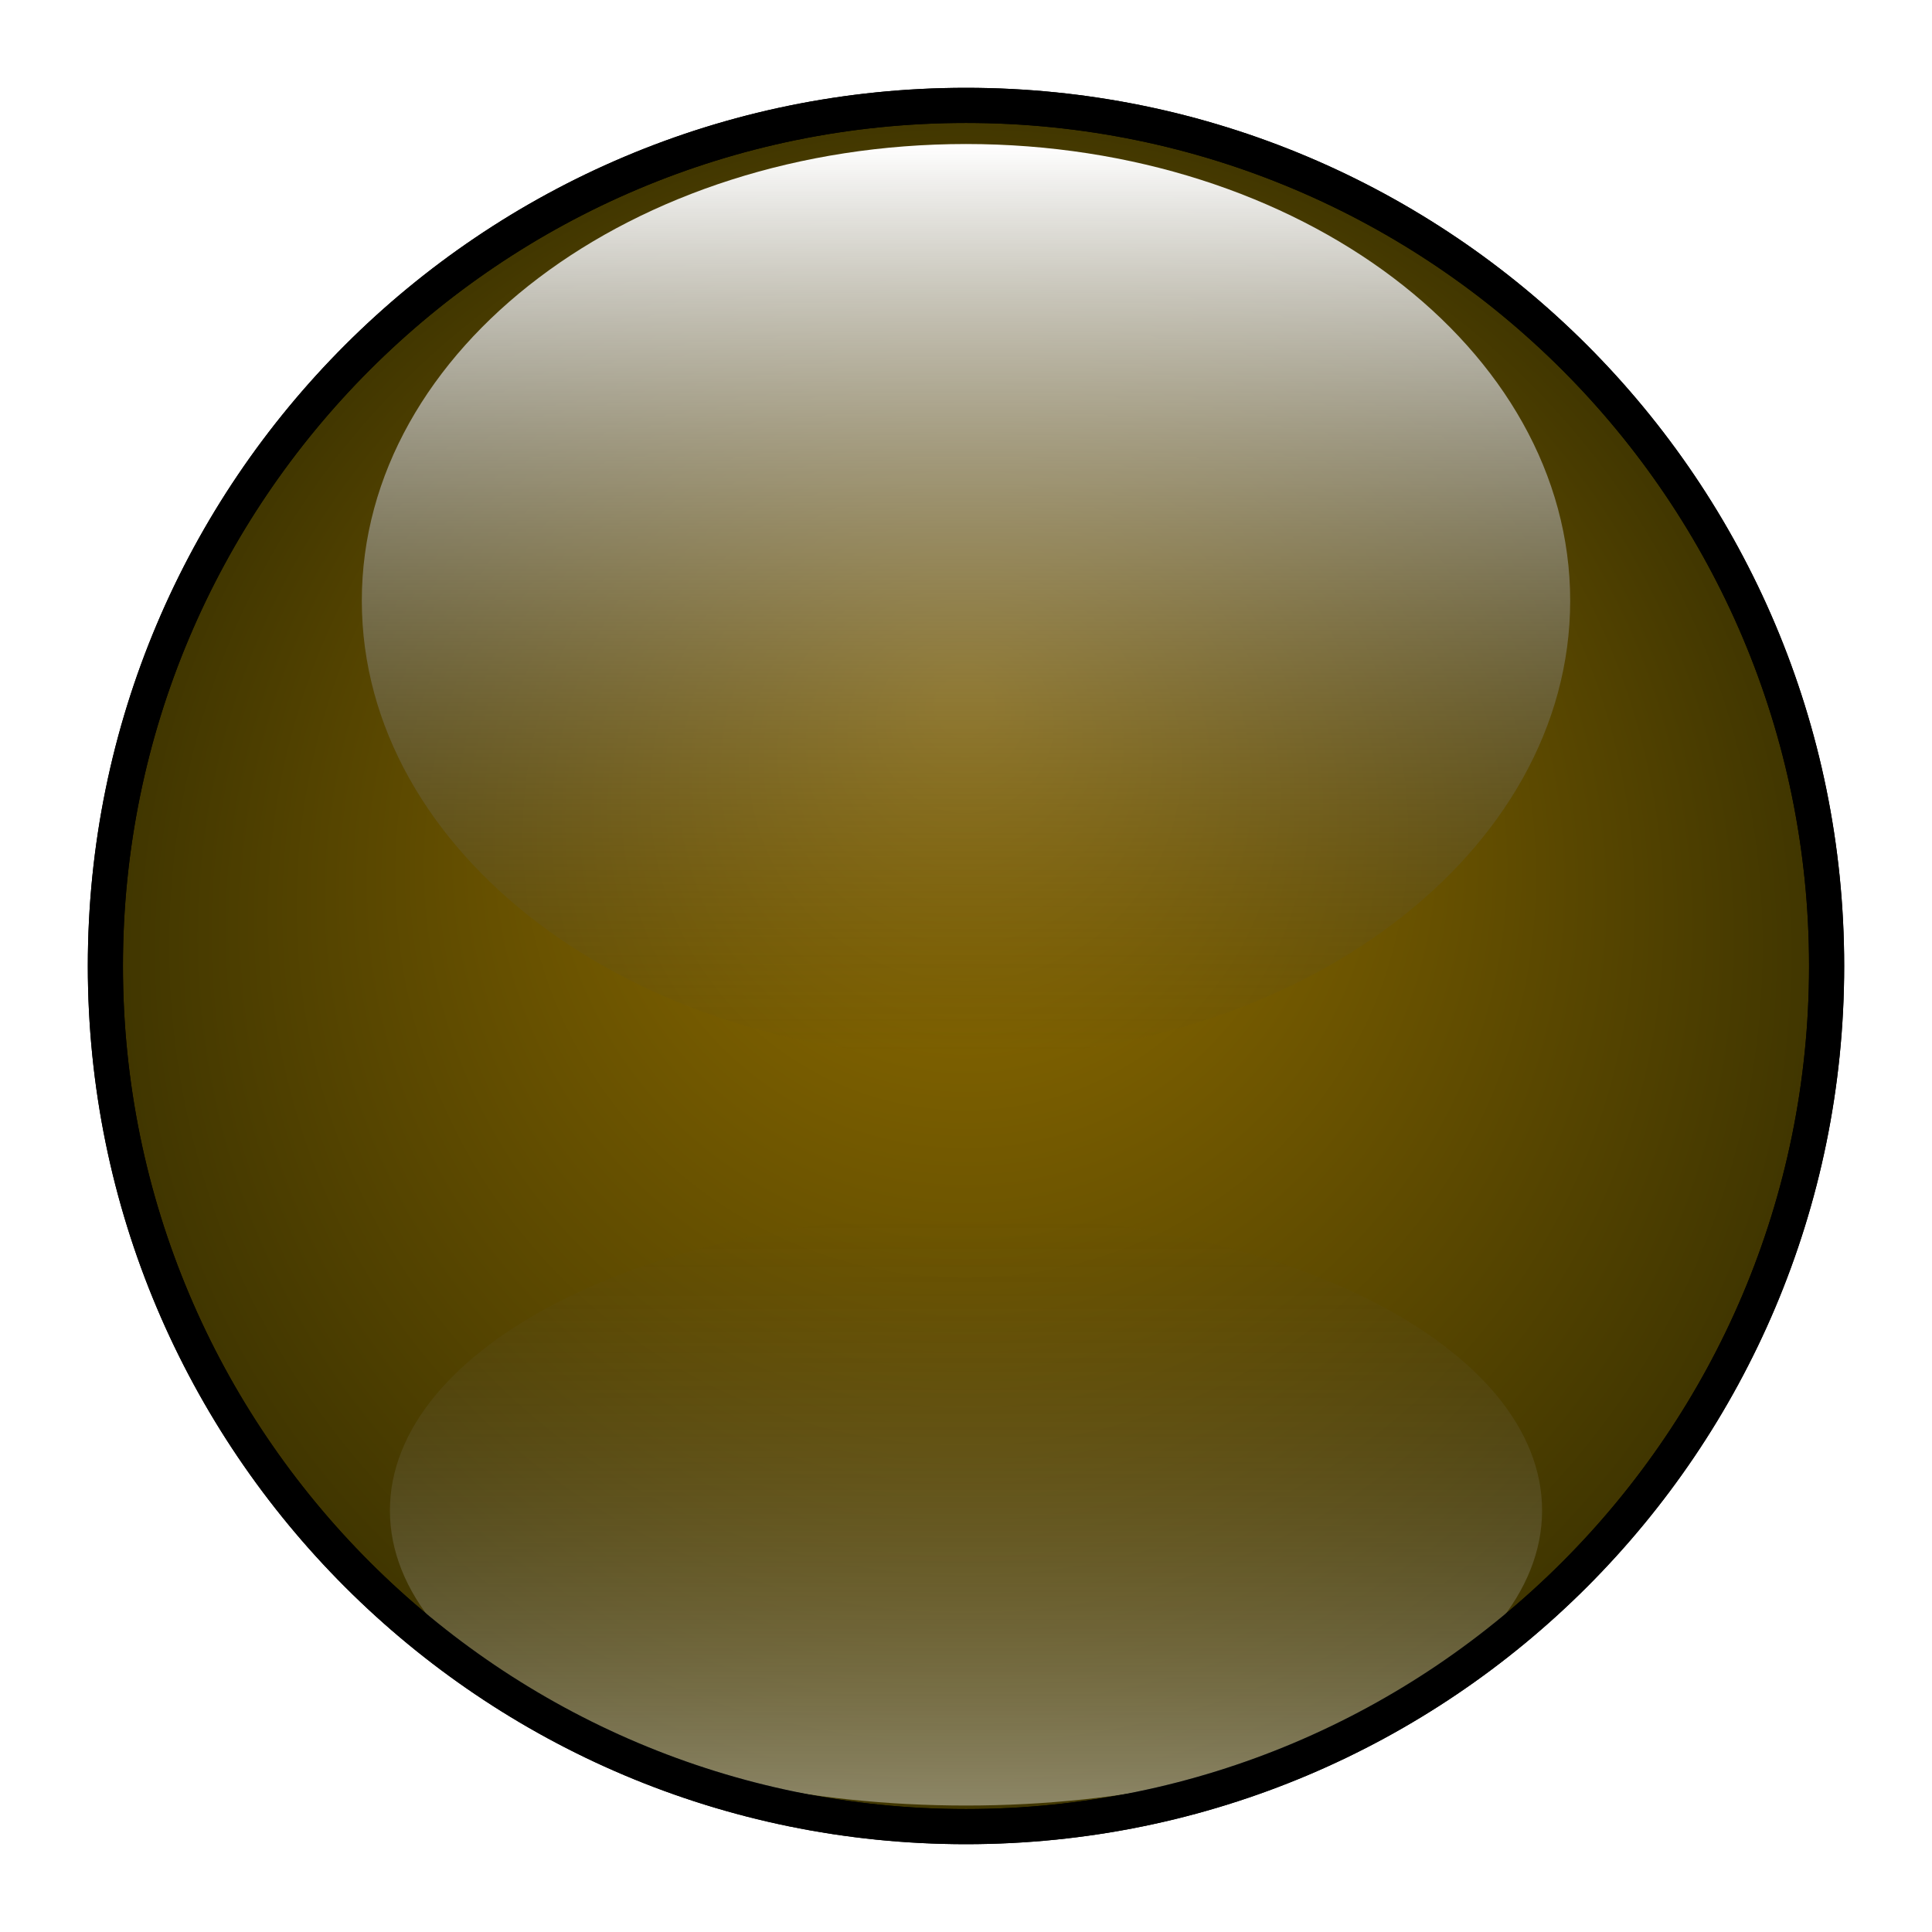
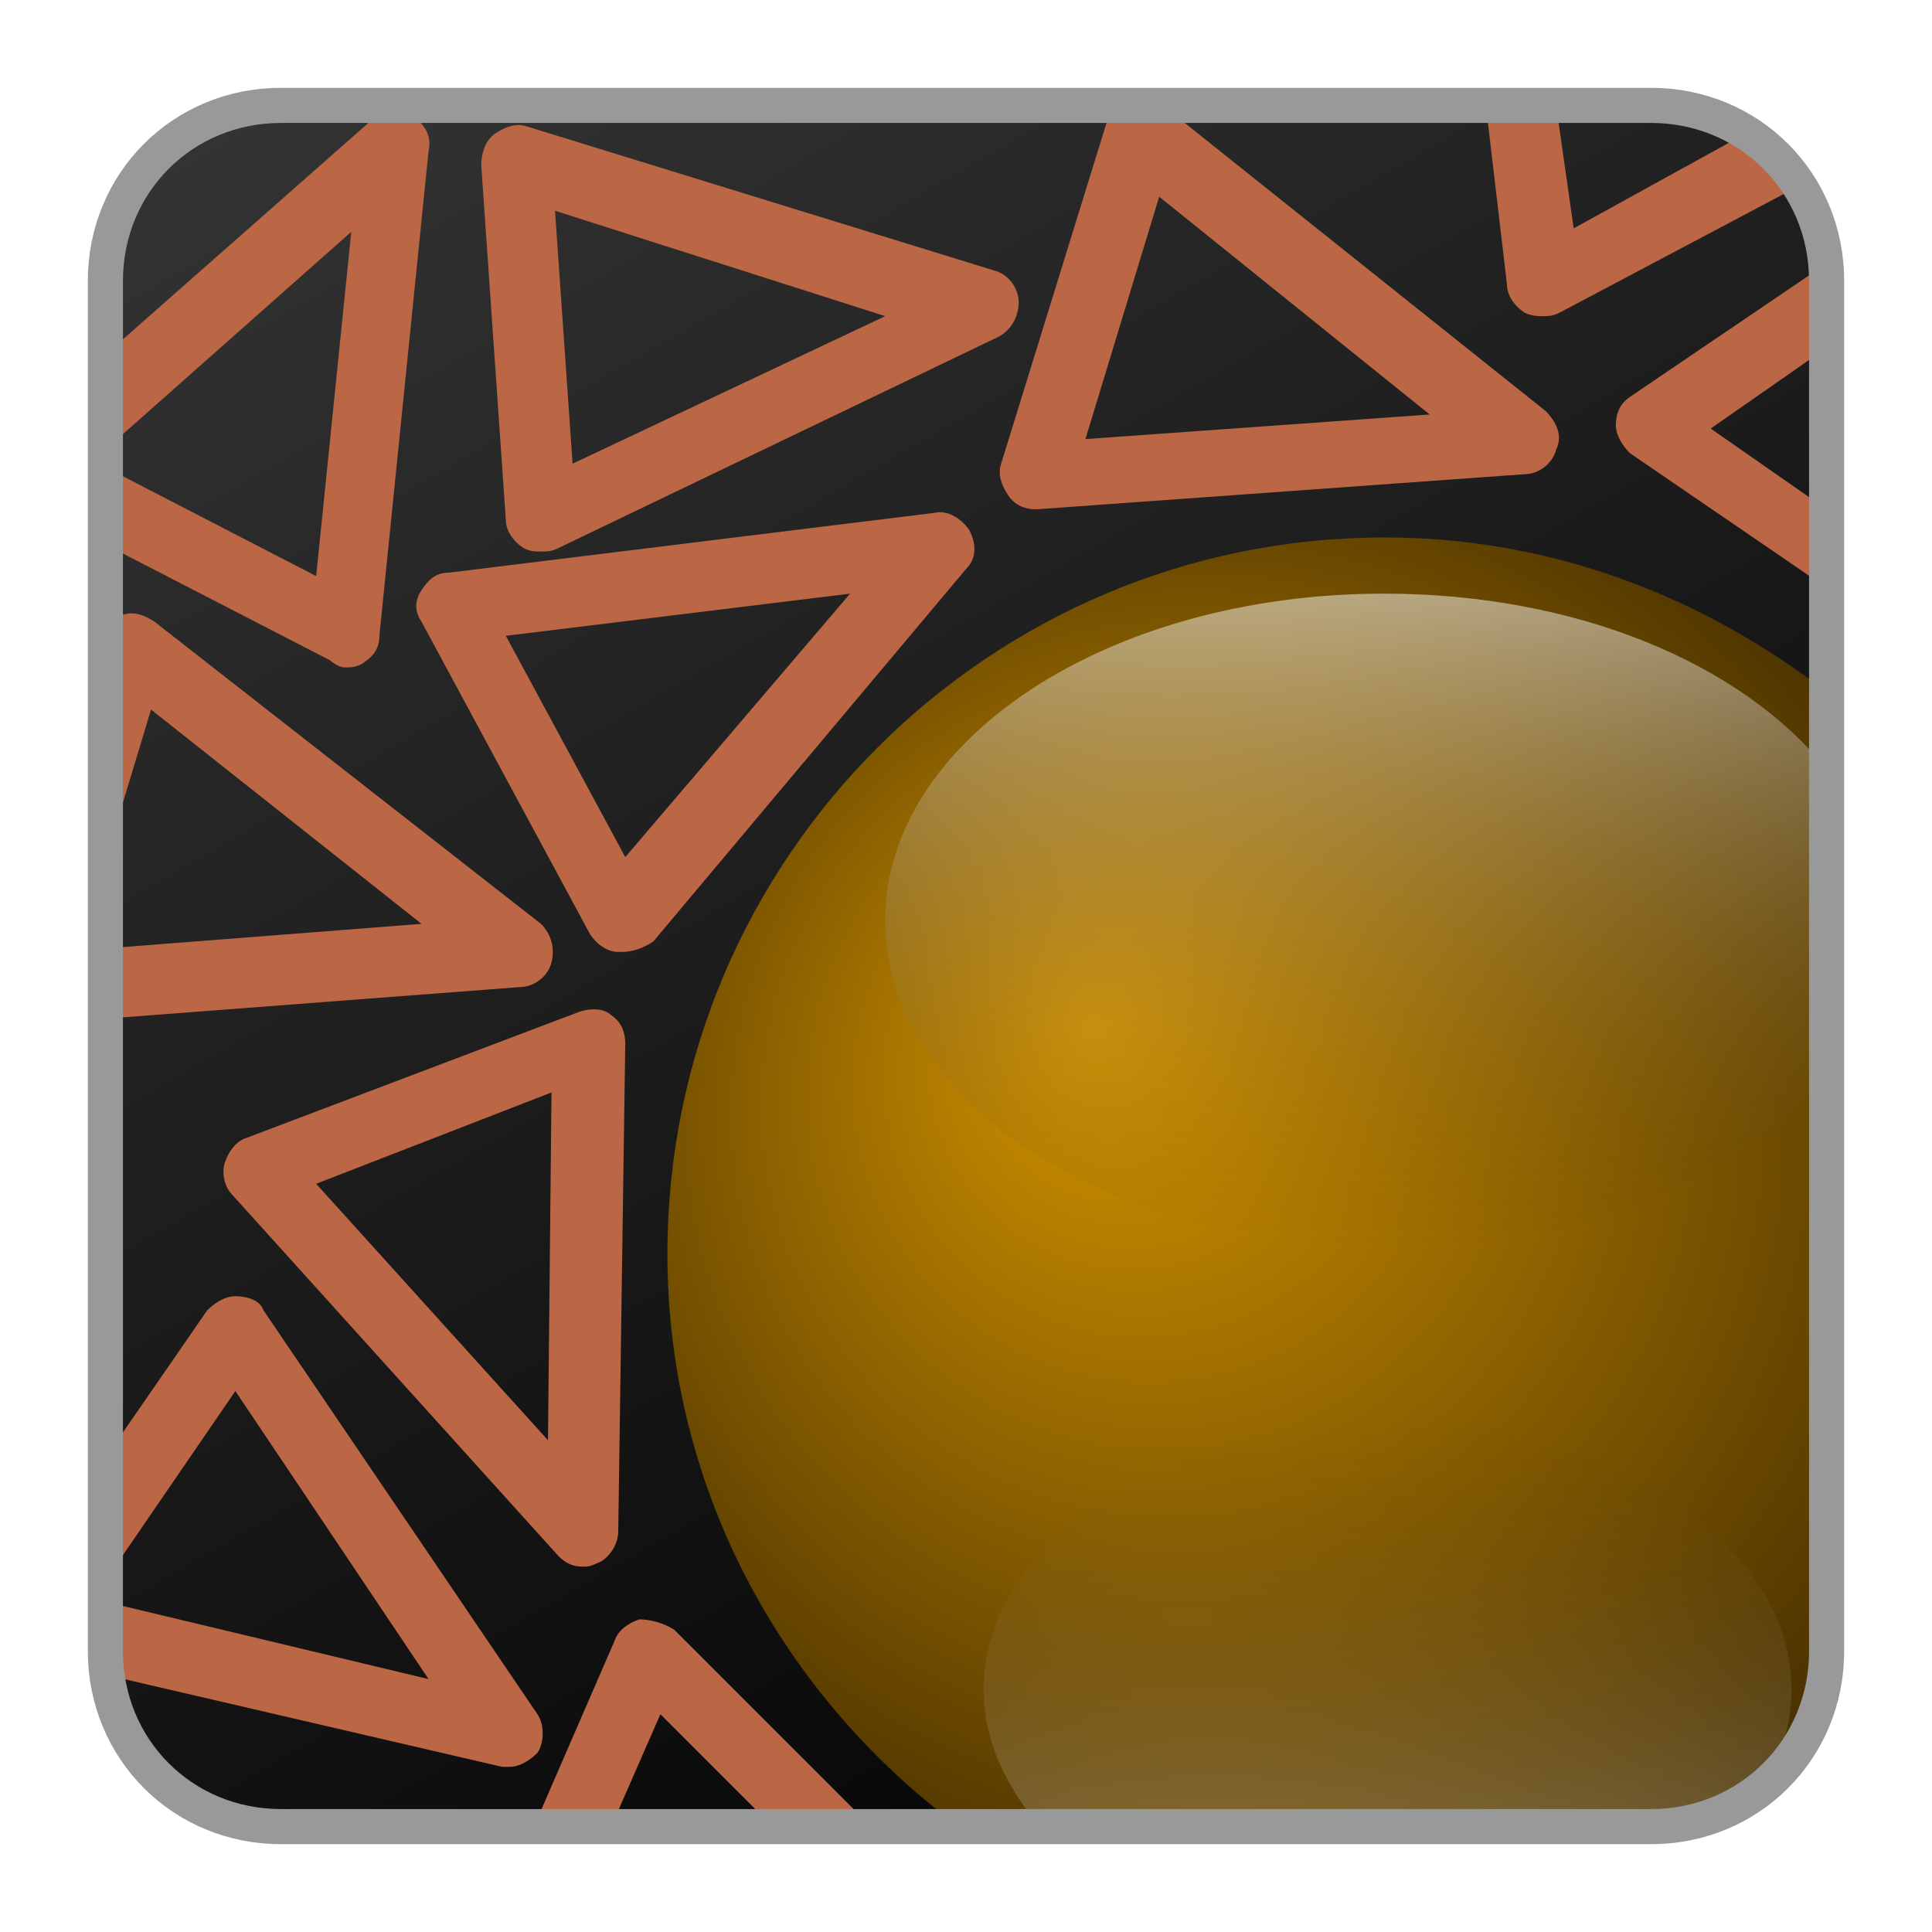
<svg xmlns="http://www.w3.org/2000/svg" viewBox="0 0 55 55">
  <style type="text/css">
- 		.st0{fill:url(#SVGID_1_);stroke:#000000;stroke-miterlimit:10;}
- 		.st1{fill:url(#SVGID_2_);}
- 		.st2{fill:url(#SVGID_3_);}
- 		.st3{fill:none;stroke:#000000;stroke-miterlimit:10;}
+ 		.st0{fill:url(#SVGID_4_);}
+ 		.st1{fill:url(#SVGID_1_);}
+ 		.st2{fill:#b64;}
+ 		.st3{fill:url(#SVGID_2_);}
+ 		.st4{fill:url(#SVGID_3_);}
+ 		.st5{fill:none;stroke:#999;}
	</style>
-   <radialGradient id="SVGID_1_" cx="27.5" cy="27.5" r="24.5" fx="27.469" fy="19.825" gradientUnits="userSpaceOnUse">
-     <stop offset="2.903486e-02" style="stop-color:#947000" />
-     <stop offset="1" style="stop-color:#3F3500" />
+   <radialGradient id="SVGID_1_" cx="35.524" cy="33.657" r="22.87" fx="31.107" fy="29.238" gradientUnits="userSpaceOnUse">
+     <stop offset="0" style="stop-color:#D49400" />
+     <stop offset="1" style="stop-color:#462F00" />
  </radialGradient>
-   <linearGradient id="SVGID_2_" gradientUnits="userSpaceOnUse" x1="27.5" y1="4.103" x2="27.5" y2="30.029">
-     <stop offset="2.527498e-04" style="stop-color:#FFFFFF" />
-     <stop offset="1" style="stop-color:#383838;stop-opacity:0" />
+   <linearGradient id="SVGID_2_" gradientUnits="userSpaceOnUse" x1="38.605" y1="16.892" x2="38.605" y2="35.557">
+     <stop offset="1.556556e-03" style="stop-color:#FFFFFF;stop-opacity:0.5" />
+     <stop offset="1" style="stop-color:#462F00;stop-opacity:0" />
  </linearGradient>
-   <linearGradient id="SVGID_3_" gradientUnits="userSpaceOnUse" x1="29.751" y1="-0.31" x2="29.751" y2="16.533" gradientTransform="matrix(-1 0 0 -1 57.2514 51.1413)">
-     <stop offset="2.527498e-04" style="stop-color:#FFFFFF;stop-opacity:0.4" />
-     <stop offset="1" style="stop-color:#383838;stop-opacity:0" />
+   <linearGradient id="SVGID_3_" gradientUnits="userSpaceOnUse" x1="39.426" y1="52" x2="39.426" y2="40.536">
+     <stop offset="1.556556e-03" style="stop-color:#FFFFFF;stop-opacity:0.2" />
+     <stop offset="1" style="stop-color:#462F00;stop-opacity:0" />
  </linearGradient>
-   <circle class="st0" cx="27.5" cy="27.5" r="24.5" />
-   <ellipse class="st1" cx="27.5" cy="17.1" rx="17.2" ry="13" />
-   <ellipse class="st2" cx="27.5" cy="43" rx="16.4" ry="8.4" />
-   <circle class="st3" cx="27.5" cy="27.5" r="24.5" />
+   <linearGradient id="SVGID_4_" gradientUnits="userSpaceOnUse" x1="11.814" y1="0.331" x2="43.186" y2="54.669">
+     <stop offset="0" style="stop-color:#333" />
+     <stop offset="1" style="stop-color:#000" />
+   </linearGradient>
+   <path class="st0" d="M8,3h39c2.8,0,5,2.2,5,5v39c0,2.8-2.2,5-5,5H8c-2.8,0-5-2.2-5-5V8C3,5.2,5.2,3,8,3z" />
+   <path class="st1" d="M39.4,15.3C28.2,15.3,19,24.4,19,35.7c0,6.7,3.3,12.6,8.3,16.3H47c2.8,0,5-2.2,5-5V19.7   C48.5,17,44.2,15.3,39.4,15.3z" />
+   <path class="st2" d="M17.7,27.1c0,0-0.1,0-0.1,0c-0.3,0-0.6-0.2-0.8-0.5L12,17.7c-0.2-0.3-0.2-0.6,0-0.9s0.4-0.5,0.8-0.5l13.8-1.7   c0.4-0.1,0.8,0.2,1,0.5c0.2,0.4,0.2,0.8-0.1,1.1l-8.9,10.6C18.3,27,18,27.1,17.7,27.1z M14.4,18.1l3.4,6.3l6.4-7.5L14.4,18.1z" />
+   <path class="st2" d="M29.5,14.5c-0.3,0-0.6-0.1-0.8-0.4c-0.2-0.3-0.3-0.6-0.2-0.9l3-9.7c0.1-0.3,0.3-0.6,0.7-0.7   c0.3-0.1,0.7,0,0.9,0.2L44,11.7c0.3,0.3,0.5,0.7,0.3,1.1c-0.1,0.4-0.5,0.7-0.9,0.7L29.5,14.5C29.6,14.5,29.6,14.5,29.5,14.5z    M33,5.6l-2.1,6.9l9.8-0.7L33,5.6z" />
+   <path class="st2" d="M15.4,15.7c-0.2,0-0.3,0-0.5-0.1c-0.3-0.2-0.5-0.5-0.5-0.8L13.7,4.7c0-0.3,0.1-0.7,0.4-0.9   c0.3-0.2,0.6-0.3,0.9-0.2l13.3,4.1c0.4,0.1,0.7,0.5,0.7,0.9s-0.2,0.8-0.6,1l-12.5,6C15.7,15.7,15.6,15.7,15.4,15.7z M15.8,6l0.5,7.2   l8.9-4.2L15.8,6z" />
+   <path class="st2" d="M52,14.5l-3.3-2.3L52,9.9V8c0-0.2,0-0.3,0-0.5l-5.6,3.8c-0.3,0.2-0.4,0.5-0.4,0.8c0,0.3,0.2,0.6,0.4,0.8   l5.7,3.9V14.5z" />
+   <path class="st2" d="M49.7,3.8l-4.9,2.7L44.3,3h-2l0.6,5.1c0,0.3,0.2,0.6,0.5,0.8C43.6,9,43.8,9,43.9,9c0.2,0,0.3,0,0.5-0.1l6.8-3.6   C50.8,4.7,50.3,4.2,49.7,3.8z" />
+   <path class="st2" d="M16.6,44.6c-0.3,0-0.5-0.1-0.7-0.3L6.6,34c-0.2-0.2-0.3-0.6-0.2-0.9c0.1-0.3,0.3-0.6,0.6-0.7l9.5-3.6   c0.3-0.1,0.7-0.1,0.9,0.1c0.3,0.2,0.4,0.5,0.4,0.8l-0.2,13.9c0,0.4-0.3,0.8-0.6,0.9C16.8,44.6,16.7,44.6,16.6,44.6z M9,33.7l6.6,7.3   l0.1-9.9L9,33.7z" />
+   <path class="st2" d="M4.4,17.7c-0.3-0.2-0.6-0.3-0.9-0.2c-0.2,0.1-0.4,0.2-0.5,0.4v6.6l1.3-4.3l7.7,6.1L3,27v2l11.8-0.9   c0.4,0,0.8-0.3,0.9-0.7c0.1-0.4,0-0.8-0.3-1.1L4.4,17.7z" />
+   <path class="st2" d="M18.2,46.1c-0.3,0.1-0.6,0.3-0.7,0.6L15.2,52h2.2l1.4-3.2l3.2,3.2h2.8l-5.6-5.6C18.9,46.2,18.5,46.1,18.2,46.1z   " />
+   <path class="st2" d="M7.5,37.3C7.4,37,7,36.9,6.7,36.9c0,0,0,0,0,0c-0.3,0-0.6,0.2-0.8,0.4L3,41.5V45l3.7-5.4l5.5,8.2L3,45.6V47   c0,0.2,0,0.5,0.1,0.7l11.2,2.6c0.1,0,0.2,0,0.2,0c0.3,0,0.6-0.2,0.8-0.4c0.2-0.3,0.2-0.8,0-1.1L7.5,37.3z" />
+   <path class="st2" d="M11.7,3.3c-0.4-0.2-0.8-0.1-1.1,0.1L3,10.1v2.7l7-6.2l-1,9.8l-6-3.1v2.2l6.4,3.3C9.5,18.9,9.7,19,9.8,19   c0.2,0,0.3,0,0.5-0.1c0.3-0.2,0.5-0.4,0.5-0.8l1.4-13.8C12.3,3.9,12.1,3.5,11.7,3.3z" />
+   <path class="st3" d="M52,30.6v-8.7c-2.4-3-7.1-5-12.6-5c-7.9,0-14.2,4.2-14.2,9.3c0,5.2,6.4,9.3,14.2,9.3   C44.9,35.6,49.6,33.5,52,30.6z" />
+   <path class="st4" d="M50.2,50.8c0.5-0.8,0.8-1.7,0.8-2.7c0-4.2-5.2-7.6-11.5-7.6c-6.4,0-11.5,3.4-11.5,7.6c0,1.4,0.6,2.7,1.6,3.9H47   C48.2,52,49.3,51.5,50.2,50.8z" />
+   <path class="st5" d="M8,3h39c2.8,0,5,2.2,5,5v39c0,2.8-2.2,5-5,5H8c-2.8,0-5-2.2-5-5V8C3,5.2,5.2,3,8,3z" />
</svg>
